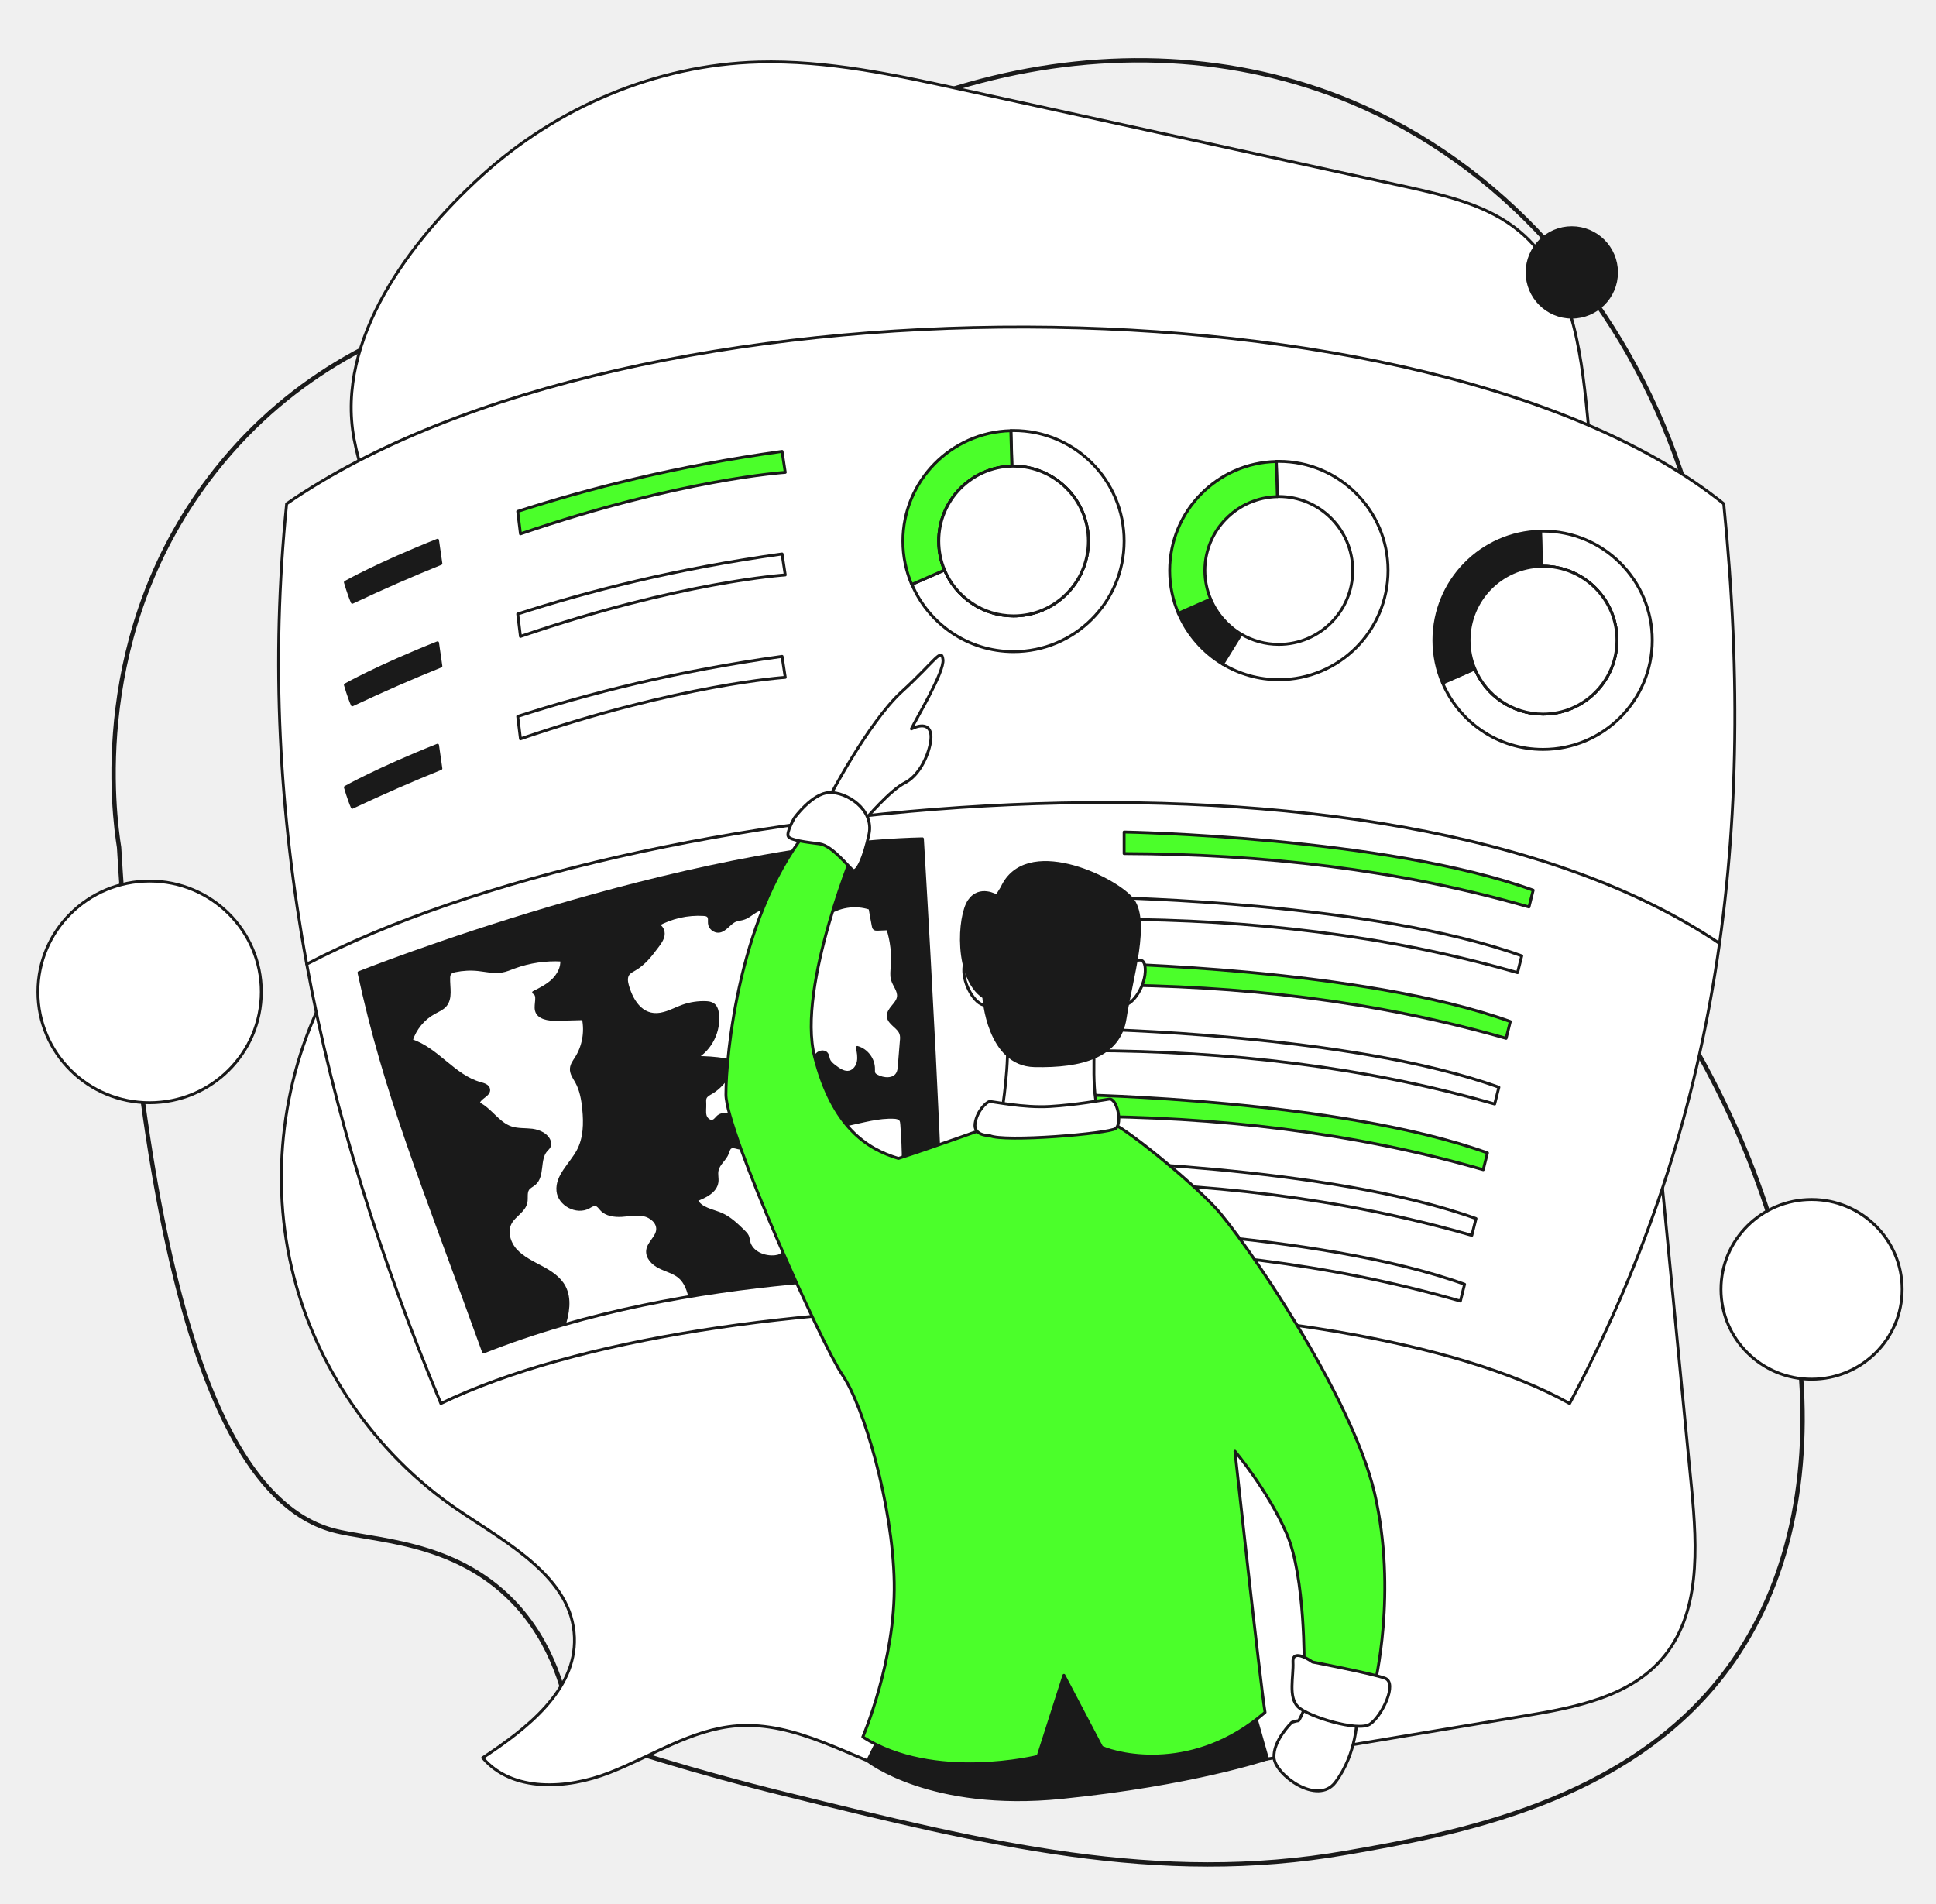
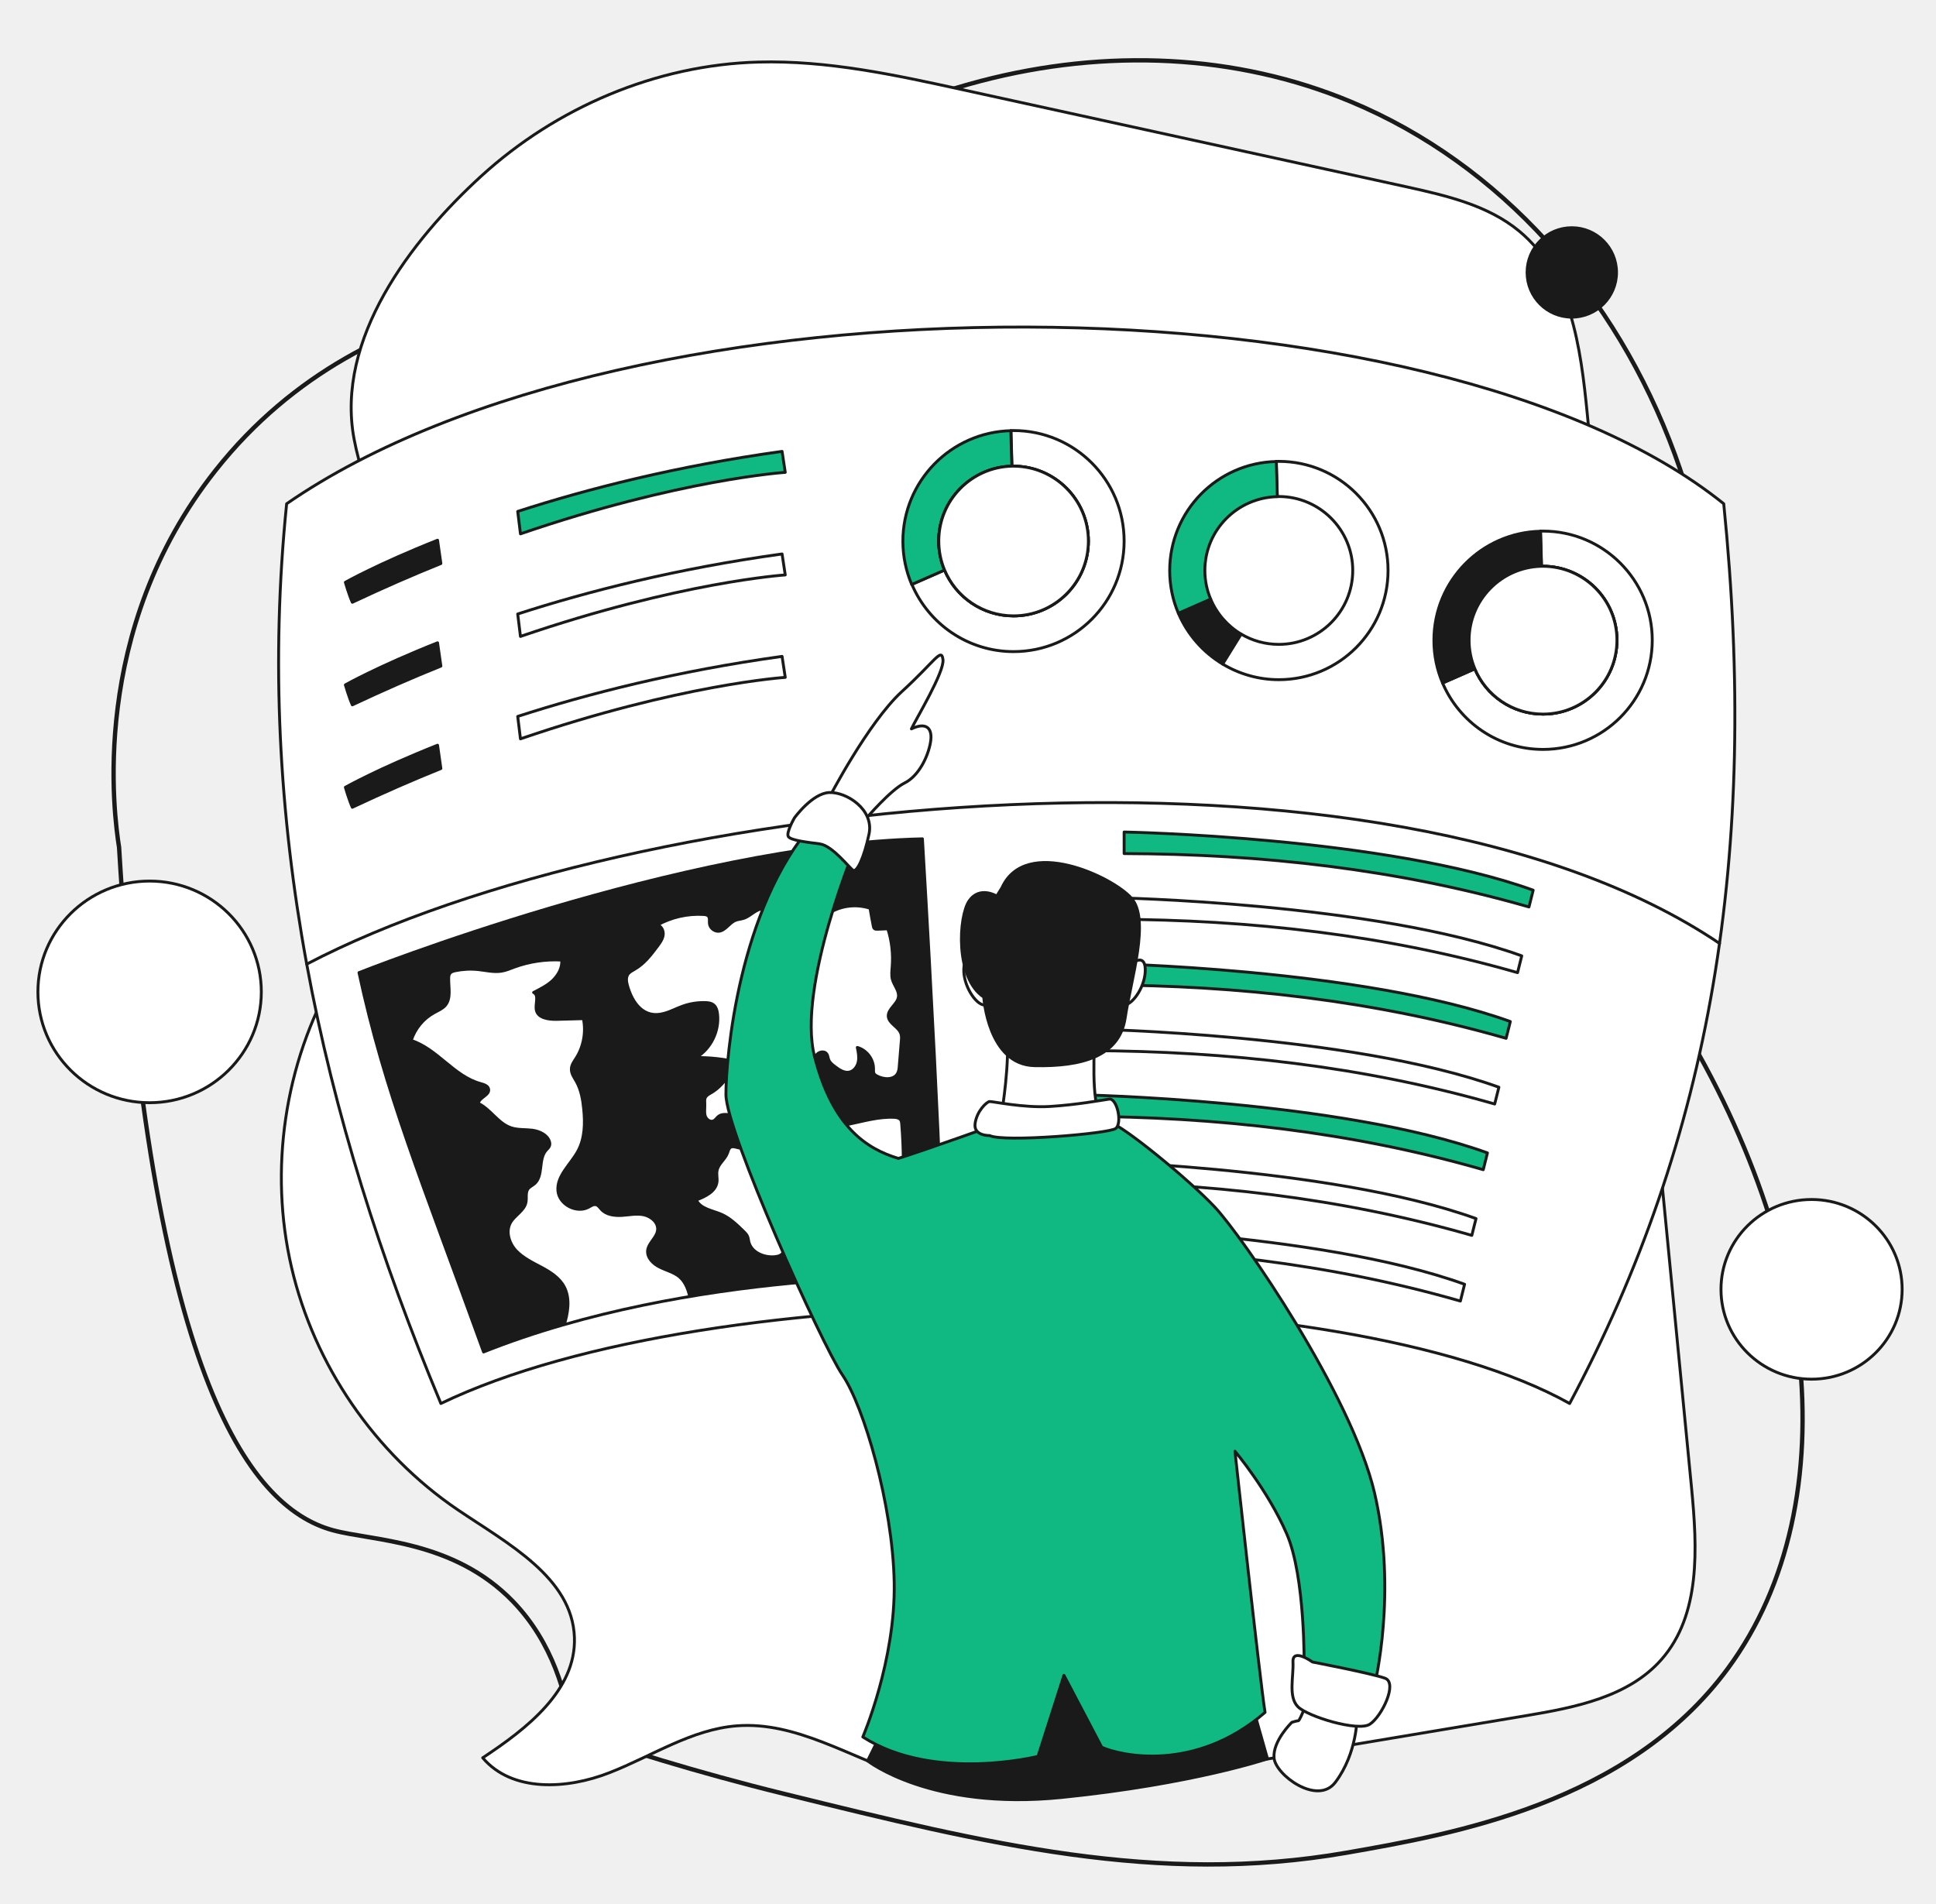
<svg xmlns="http://www.w3.org/2000/svg" xmlns:xlink="http://www.w3.org/1999/xlink" version="1.1" id="Layer_1" x="0px" y="0px" viewBox="0 0 1338 1316" style="enable-background:new 0 0 1338 1316;" xml:space="preserve">
  <style type="text/css">
	.st0{fill:none;stroke:#1A1A1A;stroke-width:3;stroke-linecap:round;stroke-linejoin:round;stroke-miterlimit:10;}
	.st1{fill:#FFFFFF;stroke:#1A1A1A;stroke-width:2;stroke-linecap:round;stroke-linejoin:round;stroke-miterlimit:10;}
- 	.st2{fill:#4BFF2A;stroke:#1A1A1A;stroke-width:2;stroke-linecap:round;stroke-linejoin:round;stroke-miterlimit:10;}
+ 	.st2{fill:#10B981;stroke:#1A1A1A;stroke-width:2;stroke-linecap:round;stroke-linejoin:round;stroke-miterlimit:10;}
	.st3{fill:#1A1A1A;stroke:#1A1A1A;stroke-width:2;stroke-linecap:round;stroke-linejoin:round;stroke-miterlimit:10;}
	
		.st4{clip-path:url(#XMLID_00000036234826005825578260000017795525428138356149_);fill:#FFFFFF;stroke:#1A1A1A;stroke-width:2;stroke-linecap:round;stroke-linejoin:round;stroke-miterlimit:10;}
</style>
  <g>
    <path class="st0" d="M82.3,585.7c21.4,359.8,87.8,455.6,147.7,472c27.4,7.5,83.3,6.6,124.5,49.2c27.8,28.8,37,65.1,40.5,89.8   c34.1,11.7,85,28,147.7,43.4c139.4,34.3,257.1,63.3,388,40.5c72.6-12.7,194.7-33.9,263.5-127.4c84.7-115.1,62.9-304.4-49.2-472   c108.8-250.2-4.9-524.9-211.4-610.9C774.9,4.1,574.3,54.9,441.4,200.6c-14.1-1.1-184.6-11.8-292.4,124.5   C60.9,436.3,78.9,564.1,82.3,585.7z" />
    <path class="st1" d="M244.7,303.4c7.1,37.8,26.2,72.1,42.5,107c16.3,34.9,30.3,72.7,26,111c-6.6,58.3-52.9,102.9-82.1,153.8   c-34.5,60.1-45.3,133.4-29.6,200.9s57.5,128.6,114.9,167.5c34.4,23.3,79.2,46.8,80.6,88.3c1.2,36.5-32.9,63-63.4,83.1   c20.3,24,58.3,21.8,87.6,10.3c29.3-11.4,56.7-30,88.1-32.4c40.9-3.1,77.9,21.7,116.9,34.3c60.8,19.6,126.6,9.2,189.6-1.3   c79.6-13.3,159.2-26.7,238.8-40c34-5.7,70.9-12.9,93.7-38.9c27.2-31,24.7-77.1,20.8-118.1c-13.8-142.3-27.6-284.5-41.4-426.8   c-10.2-105.3-20.4-210.6-30.7-315.9c-4.5-46-11.4-96.9-47-126.4c-21.7-18-50.5-24.6-78.1-30.7C869.5,106.7,767.4,84.4,665.2,62   c-46.5-10.2-93.6-20.4-141.1-19.1c-70.7,1.9-139.6,31.4-191.6,78.9C283.9,166.2,231.8,234.3,244.7,303.4z" />
    <g>
      <path class="st1" d="M1084.8,970.1c-156.9-87.9-592.5-90.3-780.1,0C221.6,771.4,176,565.9,198.1,348.2    c238.9-165,793.4-160.7,993.2,0C1215.7,590.2,1182.6,786.7,1084.8,970.1z" />
      <path class="st2" d="M540.5,312c-72.8,10.1-134.5,25.9-182.7,41.5l1.9,15.5c110.4-37.8,183-42.5,183-42.5S542.7,326.5,540.5,312z" />
      <path class="st3" d="M238.7,402.5c0,0,2.4,8.4,4.8,13.8c21.2-10,41.6-18.9,61.2-26.8l-2.3-16.1    C261.1,389.8,238.7,402.5,238.7,402.5z" />
      <path class="st1" d="M540.5,382.9c-72.8,10.1-134.5,25.9-182.7,41.5l1.9,15.5c110.4-37.8,183-42.5,183-42.5    S542.7,397.4,540.5,382.9z" />
      <path class="st3" d="M238.7,473.4c0,0,2.4,8.4,4.8,13.8c21.2-10,41.6-18.9,61.2-26.8l-2.3-16.1    C261.1,460.7,238.7,473.4,238.7,473.4z" />
      <path class="st1" d="M540.5,453.7c-72.8,10.1-134.5,25.9-182.7,41.5l1.9,15.5c110.4-37.8,183-42.5,183-42.5    S542.7,468.2,540.5,453.7z" />
      <path class="st3" d="M238.7,544.2c0,0,2.4,8.4,4.8,13.8c21.2-10,41.6-18.9,61.2-26.8l-2.3-16.1    C261.1,531.5,238.7,544.2,238.7,544.2z" />
      <path class="st1" d="M212,666.4c226.5-118.6,745.1-170.5,976.4-14.3" />
      <g>
        <path class="st1" d="M776.9,374c0,42.2-34.2,76.4-76.4,76.4c-31.6,0-58.7-19.2-70.3-46.5l22.6-9.9c7.8,18.6,26.2,31.7,47.7,31.7     c28.6,0,51.7-23.2,51.7-51.7s-23.2-51.7-51.7-51.7c-0.4,0-0.7,0-1.1,0l-0.7-24.7c0.6,0,1.2,0,1.8,0     C742.7,297.6,776.9,331.8,776.9,374z" />
        <path class="st2" d="M648.7,374c0,7.1,1.4,13.9,4,20.1l-22.6,9.9c-3.9-9.2-6.1-19.3-6.1-29.9c0-41.6,33.3-75.4,74.6-76.4     l0.7,24.7C671.3,322.9,648.7,345.8,648.7,374z" />
        <path class="st1" d="M752.2,374c0,28.6-23.2,51.7-51.7,51.7c-21.5,0-39.9-13.1-47.7-31.7c-2.6-6.2-4-12.9-4-20.1     c0-28.2,22.6-51.1,50.7-51.7c0.4,0,0.7,0,1.1,0C729,322.3,752.2,345.5,752.2,374z" />
        <path class="st1" d="M752.2,374c0,28.6-23.2,51.7-51.7,51.7c-21.5,0-39.9-13.1-47.7-31.7c-2.6-6.2-4-12.9-4-20.1     c0-28.2,22.6-51.1,50.7-51.7c0.4,0,0.7,0,1.1,0C729,322.3,752.2,345.5,752.2,374z" />
      </g>
      <g>
        <path class="st3" d="M836.7,414.1l-22.3,9.8c6.3,14.7,17.1,27,30.6,35.1l12.8-20.7C848.5,432.8,841,424.3,836.7,414.1z" />
        <path class="st1" d="M883.8,318.9c-0.6,0-1.2,0-1.8,0l0.7,24.3c0.4,0,0.7,0,1.1,0c28.2,0,51.1,22.9,51.1,51.1     s-22.9,51.1-51.1,51.1c-9.5,0-18.4-2.6-26-7.1L845,459c11.3,6.8,24.6,10.8,38.8,10.8c41.7,0,75.5-33.8,75.5-75.5     C959.3,352.7,925.5,318.9,883.8,318.9z" />
        <path class="st2" d="M832.7,394.3c0,7,1.4,13.7,4,19.8l-22.3,9.8c-3.9-9.1-6-19.1-6-29.5c0-41.1,32.8-74.5,73.7-75.4l0.7,24.3     C855,343.9,832.7,366.5,832.7,394.3z" />
      </g>
      <g>
        <path class="st1" d="M1141.9,442.5c0,41.7-33.8,75.5-75.5,75.5c-31.2,0-57.9-18.9-69.4-45.9l22.3-9.8     c7.7,18.4,25.9,31.3,47.1,31.3c28.2,0,51.1-22.9,51.1-51.1s-22.9-51.1-51.1-51.1c-0.4,0-0.7,0-1.1,0l-0.7-24.3c0.6,0,1.2,0,1.8,0     C1108.1,367.1,1141.9,400.9,1141.9,442.5z" />
        <path class="st3" d="M1015.3,442.5c0,7,1.4,13.7,4,19.8l-22.3,9.8c-3.9-9.1-6-19.1-6-29.5c0-41.1,32.8-74.5,73.7-75.4l0.7,24.3     C1037.6,392.1,1015.3,414.7,1015.3,442.5z" />
        <path class="st1" d="M1117.5,442.5c0,28.2-22.9,51.1-51.1,51.1c-21.2,0-39.4-12.9-47.1-31.3c-2.6-6.1-4-12.8-4-19.8     c0-27.8,22.3-50.5,50-51.1c0.4,0,0.7,0,1.1,0C1094.6,391.5,1117.5,414.3,1117.5,442.5z" />
        <path class="st1" d="M1117.5,442.5c0,28.2-22.9,51.1-51.1,51.1c-21.2,0-39.4-12.9-47.1-31.3c-2.6-6.1-4-12.8-4-19.8     c0-27.8,22.3-50.5,50-51.1c0.4,0,0.7,0,1.1,0C1094.6,391.5,1117.5,414.3,1117.5,442.5z" />
      </g>
      <path class="st2" d="M776.9,575.1c0,0,180.6,3.3,282.7,40.2c-2.9,11.6-2.9,11.6-2.9,11.6c-90.9-26.1-184.5-36.6-279.8-36.9V575.1z    " />
      <path class="st1" d="M769,620.5c0,0,180.6,3.3,282.7,40.2c-2.9,11.6-2.9,11.6-2.9,11.6c-90.9-26.1-184.5-36.6-279.8-36.9V620.5z" />
      <path class="st2" d="M761.1,665.9c0,0,180.6,3.3,282.7,40.2c-2.9,11.6-2.9,11.6-2.9,11.6c-90.9-26.1-184.5-36.6-279.8-36.9V665.9z    " />
      <path class="st1" d="M753.2,711.3c0,0,180.6,3.3,282.7,40.2c-2.9,11.6-2.9,11.6-2.9,11.6C942,737,848.4,726.6,753.2,726.2    L753.2,711.3z" />
      <path class="st2" d="M745.3,756.7c0,0,180.6,3.3,282.7,40.2c-2.9,11.6-2.9,11.6-2.9,11.6c-90.9-26.1-184.5-36.6-279.8-36.9    L745.3,756.7z" />
      <path class="st1" d="M737.4,802.1c0,0,180.6,3.3,282.7,40.2c-2.9,11.6-2.9,11.6-2.9,11.6c-90.9-26.1-184.5-36.6-279.8-36.9    L737.4,802.1z" />
      <path class="st1" d="M729.5,847.5c0,0,180.6,3.3,282.7,40.2c-2.9,11.6-2.9,11.6-2.9,11.6c-90.9-26.1-184.5-36.6-279.8-36.9    L729.5,847.5z" />
      <g>
        <defs>
          <path id="XMLID_7_" d="M248.1,672.3c0,0,222.9-88.7,389.4-92.5c14.2,241,14.2,302.6,14.2,302.6s-174.1-5.1-317.5,52.1      C290.8,814.4,266.2,756.1,248.1,672.3z" />
        </defs>
        <use xlink:href="#XMLID_7_" style="overflow:visible;fill:#1A1A1A;" />
        <clipPath id="XMLID_00000102515243624740619990000010625301974970509758_">
          <use xlink:href="#XMLID_7_" style="overflow:visible;" />
        </clipPath>
        <path style="clip-path:url(#XMLID_00000102515243624740619990000010625301974970509758_);fill:#FFFFFF;stroke:#1A1A1A;stroke-width:2;stroke-linecap:round;stroke-linejoin:round;stroke-miterlimit:10;" d="     M389.6,916.9c2.9-9,4.7-19.2,0.3-27.5c-3.3-6.2-9.6-10.2-15.8-13.5c-6.2-3.3-12.7-6.4-17.5-11.5c-4.8-5.2-7.2-13.2-3.8-19.3     c2.9-5.2,9.6-8.2,10.7-14.1c0.6-3-0.4-6.5,1.3-9.1c1.1-1.6,3.1-2.4,4.6-3.7c6.3-5.4,2.5-16.8,8-23.1c0.9-1,2-1.9,2.4-3.2     c0.3-0.9,0.2-2-0.1-2.9c-1.5-4.7-6.9-7.1-11.8-7.8c-4.9-0.6-10.1-0.1-14.8-1.7c-8.9-3-14-12.7-22.5-16.8c0.5-4.2,7.8-5.6,7.1-9.8     c-0.4-2.5-3.4-3.3-5.8-4c-18.2-5-29.7-23.9-47.7-29.7c2.6-8.1,8.3-15.1,15.8-19.2c2.7-1.5,5.7-2.7,7.7-5c4.3-5,2.2-12.5,2.4-19.1     c0-1.1,0.2-2.3,0.9-3.2c0.8-1,2.2-1.4,3.5-1.7c5.3-1.1,10.8-1.4,16.2-0.8c5.3,0.6,10.6,1.9,15.8,1.1c3.2-0.5,6.1-1.8,9.1-2.9     c10.4-3.8,21.6-5.4,32.6-4.8c0.5,5.2-2.3,10.3-6.1,14c-3.8,3.6-8.6,6-13.3,8.4c4,1.9,0.9,8,1.9,12.3c1.2,5.4,8.4,6.4,13.9,6.3     c6.2-0.2,12.4-0.3,18.6-0.5c1.9,9.3,0.1,19.3-5,27.3c-1.4,2.2-3.1,4.4-3.3,7.1c-0.3,3.4,1.9,6.3,3.6,9.3     c3.1,5.7,4.3,12.3,4.9,18.8c1,9.8,0.8,20.2-3.9,28.9c-5,9.3-14.9,17.2-13.9,27.7c0.9,9.4,12.9,15.7,21.2,11.2     c1.6-0.9,3.3-2.1,5.1-1.7c1.6,0.4,2.6,2,3.7,3.2c3.4,3.8,9.1,4.5,14.2,4.2s10.2-1.5,15.2-0.4s9.9,5.2,9.5,10.3     c-0.4,5.3-6.2,8.9-6.9,14.2c-0.6,5,3.7,9.4,8.3,11.6c4.5,2.3,9.7,3.5,13.6,6.7c4.5,3.8,6.5,9.8,7.6,15.7c0.3,1.6,0.5,3.3-0.2,4.7     c-1.1,2.2-3.8,2.9-6.2,3.3c-12.5,2.5-24.8,6.4-36.5,11.5c-1.6,0.7-3.3,1.6-4.1,3.1c-0.7,1.5-0.4,3.2-0.6,4.8     c-0.7,5.4-6.7,8.2-12,9.6c-7.6,2-15.5,3.1-23.4,3.3c-5.2,0.1-9,6.7-10.3-0.3C383,931.8,387.7,922.9,389.6,916.9z" />
        <path style="clip-path:url(#XMLID_00000102515243624740619990000010625301974970509758_);fill:#FFFFFF;stroke:#1A1A1A;stroke-width:2;stroke-linecap:round;stroke-linejoin:round;stroke-miterlimit:10;" d="     M433.6,681.1c-0.7-2.5-1.1-5.5,0.4-7.7c1.1-1.6,3-2.5,4.7-3.5c6.4-3.7,11-9.6,15.4-15.5c1.8-2.4,3.7-4.9,4.2-7.9     s-1.1-6.5-4.1-7.1c9.7-5.4,21-8,32.1-7.3c1.2,0.1,2.4,0.2,3.2,1.1c1.2,1.3,0.6,3.3,0.8,5c0.2,3.1,3.3,5.7,6.4,5.5     c4.6-0.4,7.2-5.7,11.5-7.5c1.9-0.8,4-0.8,5.9-1.5c4.9-1.6,8.7-6.9,13.8-6.5c2.9,0.2,5.3,2.2,7.5,4.1c6.4,5.6,14.5,11.4,22.7,9     c4.9-1.4,8.5-5.6,12.6-8.6c8.6-6.5,20.4-8.3,30.6-4.9c0.7,4,1.4,8.1,2.2,12.1c0.1,0.7,0.3,1.6,0.9,2c0.5,0.4,1.3,0.4,1.9,0.4     c2.4-0.1,4.9-0.2,7.3-0.3c2.7,8.4,3.7,17.4,3,26.2c-0.2,2.9-0.6,5.8,0.1,8.6c1.1,4.3,4.9,8,4.2,12.4c-0.8,5-7.3,8.2-7,13.3     c0.4,5,7.1,7.2,8.7,11.9c0.6,1.7,0.5,3.6,0.3,5.3c-0.5,5.7-0.9,11.4-1.4,17.1c-0.1,1.7-0.3,3.5-1.1,5c-2.5,4.9-9.8,4.5-14.6,1.8     c-0.7-0.4-1.3-0.8-1.7-1.5c-0.5-0.9-0.4-2.1-0.4-3.2c0.1-6.7-4.7-13.1-11.2-14.9c0.7,3.2,1.3,6.6,0.7,9.8s-2.8,6.4-6,7.2     c-3.7,0.9-7.3-1.6-10.3-3.9c-1.7-1.3-3.5-2.7-4.2-4.7c-0.5-1.3-0.5-2.9-1.4-4c-1.8-2.4-5.9-1.3-7.4,1.3c-1.4,2.6-1,5.8-0.5,8.7     c0.5,3,1,6,1.5,9c0.3,1.7,0.5,3.6-0.4,5c-0.7,1.1-1.9,1.7-3.2,2.1c-4.2,1.3-9,0.4-12.3-2.4c-3.4-2.8-5.1-7.4-4.3-11.7     c-6.6-1.3-13.9,0.9-18.7,5.7c-4.8,4.8-7,12-5.7,18.6c-2.7,0.3-5.4,0.6-8,0.9c0.5,3.1-3.5,5-6.6,4.9c-3.1-0.1-6.7-0.8-9.1,1.1     c-1.3,1-2.1,2.6-3.6,3.2c-2.4,1-5.1-1.3-5.7-3.8s-0.1-5.2-0.2-7.8c0-1.6-0.3-3.2,0.4-4.6c0.8-1.6,2.6-2.5,4.2-3.4     c5.3-3.1,9.2-8,13-12.9c1.4-1.9,3-4.2,2.2-6.4c-0.8-2.3-3.7-3.1-6.2-3.5c-6.5-1-13.1-1.5-19.6-1.4c10.2-6.1,16.2-18.4,14.8-30.2     c-0.3-2.4-1-5.1-3.1-6.5c-1.4-1-3.2-1.2-4.9-1.3c-5.4-0.2-10.8,0.6-15.9,2.4c-4.3,1.5-8.4,3.8-12.9,5     C445,704.5,437,693.4,433.6,681.1z" />
        <path style="clip-path:url(#XMLID_00000102515243624740619990000010625301974970509758_);fill:#FFFFFF;stroke:#1A1A1A;stroke-width:2;stroke-linecap:round;stroke-linejoin:round;stroke-miterlimit:10;" d="     M510,793.3c-1.7-0.4-3.7-1.2-5.2-0.2c-1.2,0.8-1.5,2.5-2,3.8c-1.6,4.5-6.3,7.4-7.2,12.1c-0.6,2.7,0.3,5.5-0.1,8.1     c-0.9,6.5-8.1,10-14.3,12.3c2.9,6.2,11,7.2,17.3,9.9c6,2.6,10.9,7.4,15.6,12c0.9,0.9,1.8,1.8,2.4,3c0.6,1.2,0.7,2.6,1,4     c1.8,7.5,10.8,11.2,18.4,10.3c1.3-0.2,2.5-0.4,3.6-1.1c1.9-1.2,2.7-3.5,4.3-5.1c2.9-3.1,7.7-3.3,12-3.2c5.7,0,11.5,0.1,17.2,0.1     c2.9,0,5.9,0.1,8.5,1.2s5,3.6,5,6.5c5-1.5,9.8-3.3,14.5-5.5c1.5-0.7,3-1.4,4.1-2.6c0.9-1,1.4-2.3,1.9-3.5     c2.3-6.1,3.5-12.8,3.3-19.3c-0.1-2.6-0.3-5.3,1-7.5c1.5-2.4,4.4-3.5,6.7-5.2c5.6-4.3,6.3-12.4,6.3-19.5c0-9-0.4-18-1.1-26.9     c-0.1-1.1-0.2-2.2-0.8-3c-1-1.3-2.8-1.6-4.4-1.7c-10.8-0.5-21.4,2.7-32,4.9c-14.4,2.9-28.7,2-43,3.9     C531.3,782.6,522.3,796.3,510,793.3z" />
        <use xlink:href="#XMLID_7_" style="overflow:visible;fill:none;stroke:#1A1A1A;stroke-width:2;stroke-linecap:round;stroke-linejoin:round;stroke-miterlimit:10;" />
      </g>
    </g>
    <g>
      <path class="st3" d="M616.9,1182.1l-17.3,35c0,0,43.5,34.5,134.2,25.3s142.2-26.7,142.2-26.7l-13.3-46.9l-74.3-37.8L616.9,1182.1z    " />
      <path class="st2" d="M596.3,1200.6c0,0,22.7-52.7,21.7-106.8c-1-54-21.2-122.1-35.7-143.3c-14.5-21.2-80.6-168.4-80.6-194    s8.7-128.4,60.3-187.2c23.2,3.4,30.4,13,30.4,13s-42,99.4-29.4,148.2c12.5,48.7,36.2,63.7,57.9,70.2c22-7,69.5-24.1,69.5-24.1    s69.2-2.2,77.2-0.5c8,1.7,53.6,38.6,72.1,58.4c18.6,19.8,94.3,129.1,110.3,197.6c15.9,68.5,0,132.7,0,132.7l-48.7-12.1    c0,0,1-62.7-12.1-92.7c-13-29.9-35.7-56.9-35.7-56.9s17.4,159.7,20.8,180.5c-48.5,42-100.3,29.8-112.9,24.1    c-26.1-49.7-26.1-49.7-26.1-49.7l-17.9,56C717.4,1214,645.5,1232.1,596.3,1200.6z" />
      <path class="st1" d="M692.5,767.9c0,0,5.6-33.7,3.3-54.8c28.2,3.3,61.2-2,61.2-2s-3.1,40.9,1.6,55    C727.6,770.2,692.5,767.9,692.5,767.9z" />
      <path class="st1" d="M683.9,784.9c0,0-11.2,0.4-10-8.3c1.2-8.7,8-15,10-15.2s23.3,4.5,41.6,3.4c18.3-1.1,35.7-4.3,41.1-5.1    c5.4-0.7,9.2,16.6,4.5,20.3C766.4,783.6,693.6,789.7,683.9,784.9z" />
      <path class="st1" d="M572.7,552c0,0,27.2-52.5,50.5-73.9c23.3-21.3,27.4-30.7,28.5-22.2c1.1,8.5-18.5,40.8-21.8,47.9    c9.9-4.8,14.9-0.9,13.2,9.2c-1.7,10.1-8.2,23.4-17.9,28.2c-9.7,4.8-26.5,24.3-27.8,26C596,569,572.7,552,572.7,552z" />
      <path class="st1" d="M549,565.4c0,0,12.3-17.1,24.1-17.6c11.8-0.5,31.1,11.6,27.5,28.7c-3.6,17.1-8.4,26.3-10.9,25.1    c-2.4-1.2-14.2-17.1-23.2-18.3s-20-2.4-21.7-5.1C543.2,575.5,549,565.4,549,565.4z" />
      <path class="st1" d="M781.6,666.4c0,0,9.4-8.1,9.9,3.2c0.5,11.3-8.2,24.6-14.5,25.1C770.7,695.2,781.6,666.4,781.6,666.4z" />
      <path class="st1" d="M675.7,666.4c0,0-9.2-8.1-9.6,3.2c-0.5,11.3,8,24.6,14.1,25.1C686.3,695.2,675.7,666.4,675.7,666.4z" />
      <path class="st3" d="M679.9,689.2c0,0,2.9,46.7,35.1,47.4s58.6-6.2,62.6-32.9c4-26.8,17.4-68,4.3-82.9    c-13-14.8-73.1-43.1-89.4-7.2c-2.1,3.3-3.6,5.8-3.6,5.8s-11.8-7.3-19.1,3.3C662.5,633.3,660,676.1,679.9,689.2z" />
      <path class="st1" d="M937.9,1186.5c0,0,0.3,25.1-15,45.4c-12.3,16.4-41.5-5.1-42.4-16.9c-0.9-11.8,12.3-24.5,12.3-24.5    s3.4-1.1,4.5-1.1c1.1,0,6.9-15.2,6.9-15.2L937.9,1186.5z" />
      <path class="st1" d="M907.1,1148.8c0,0-14-10.1-13.5,0c0.5,10.1-3.4,24.1,3.4,30.9s41.5,17.4,49.7,12.1    c8.2-5.3,19.5-28.5,10.5-31.8S907.1,1148.8,907.1,1148.8z" />
    </g>
    <ellipse class="st1" cx="103.4" cy="685.6" rx="77.2" ry="76.6" />
    <ellipse class="st1" cx="1252" cy="891.2" rx="62.6" ry="62.1" />
    <circle class="st3" cx="1086.3" cy="188.3" r="30.9" />
  </g>
</svg>
